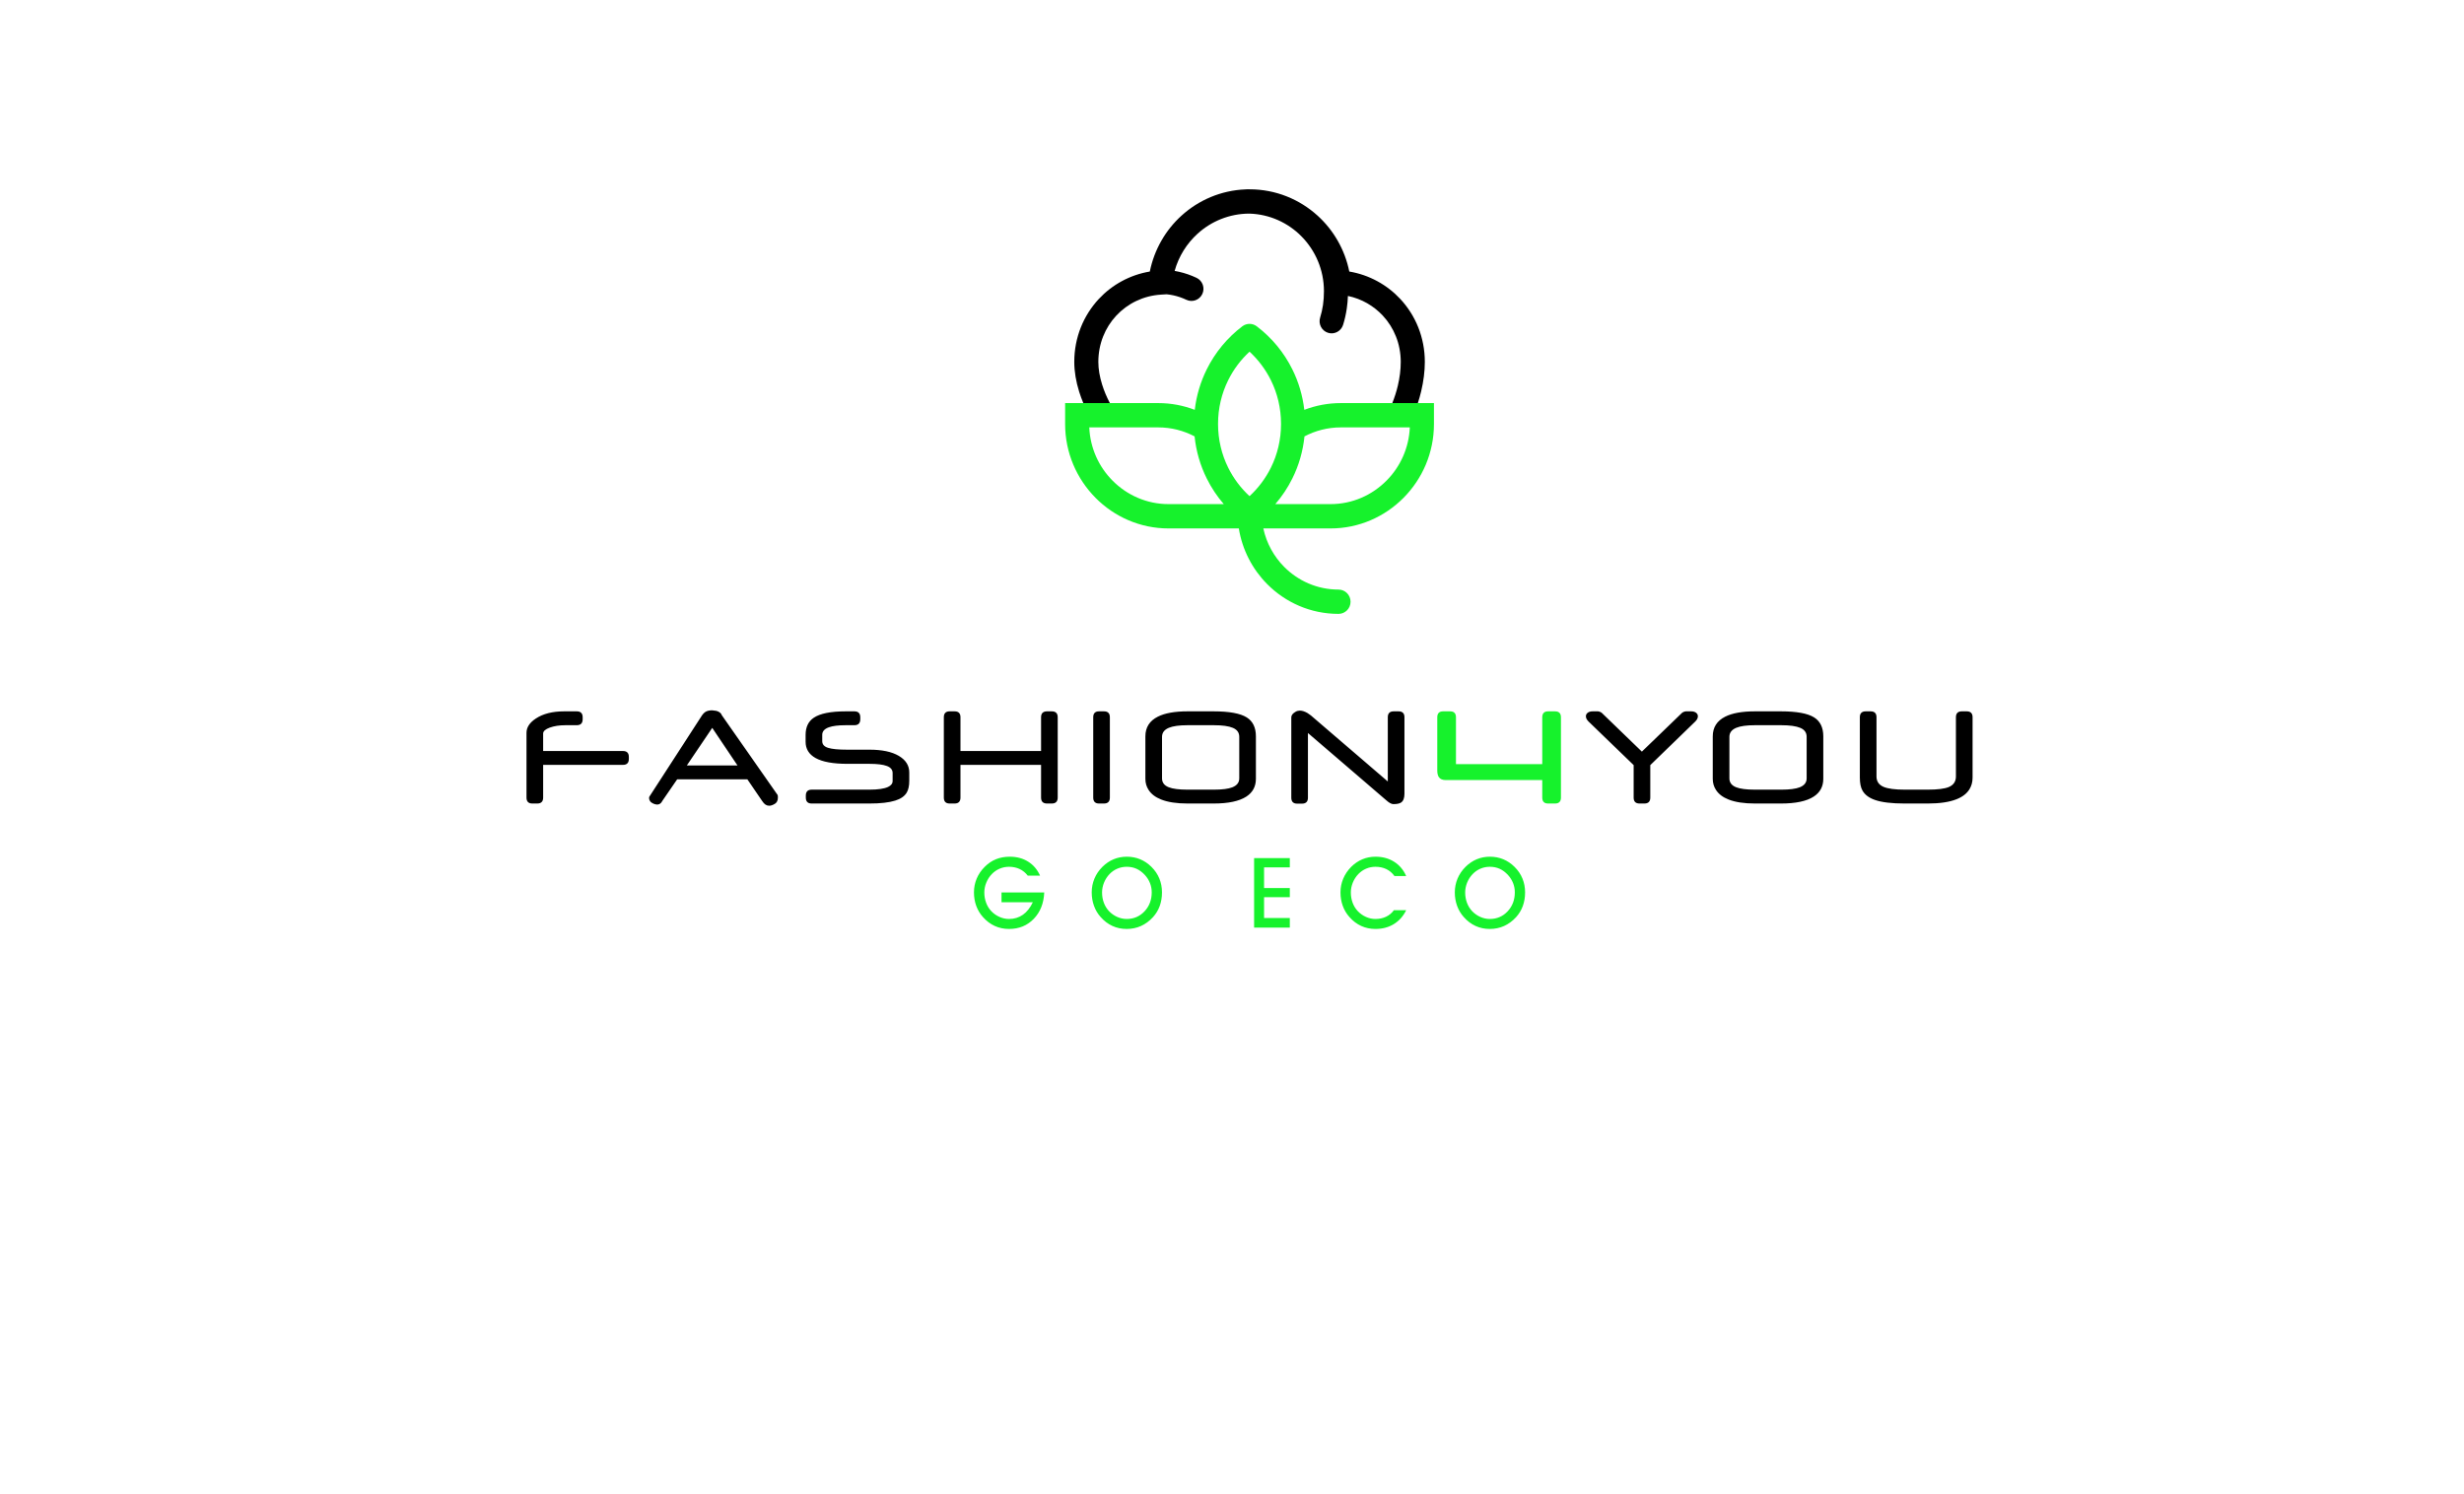
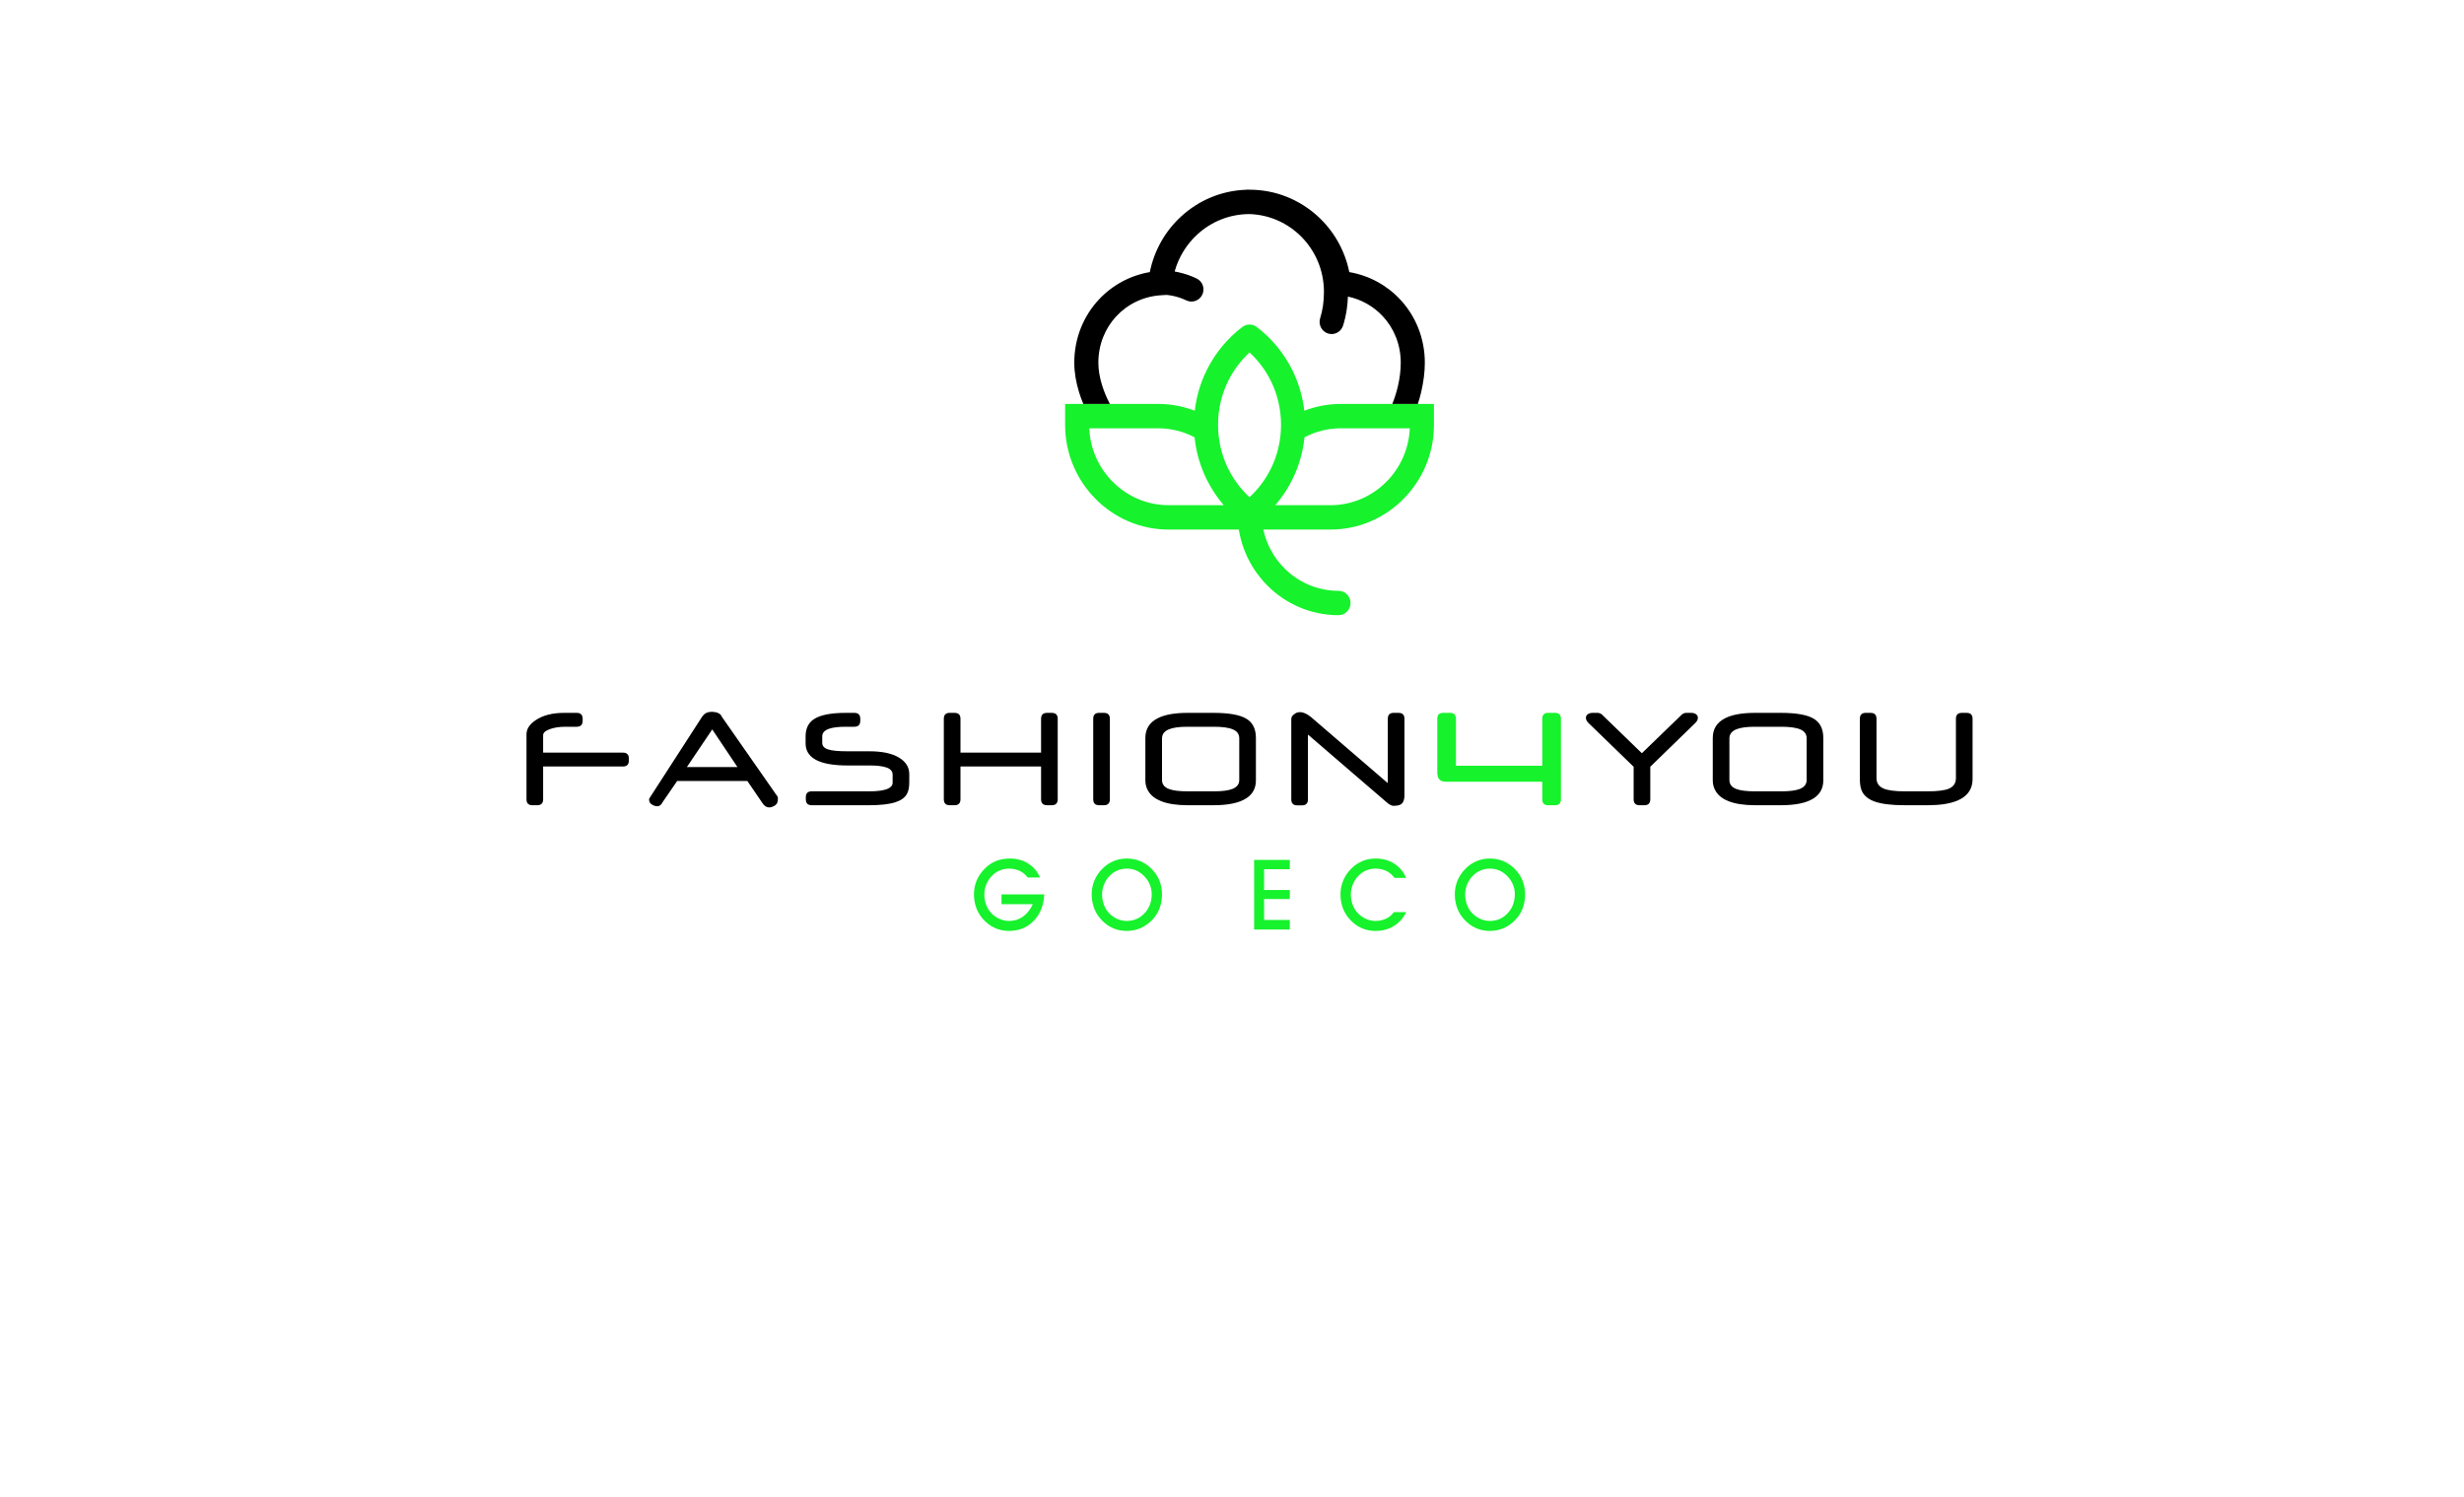
- <svg xmlns="http://www.w3.org/2000/svg" width="330" height="200" viewBox="0 0 330 200" fill="none">
-   <path d="M165.914 70.78H165.737H156.494C152.685 70.78 149.224 69.207 146.716 66.674C144.208 64.141 142.651 60.645 142.651 56.798V53.99H155.119C156.84 53.99 158.49 54.311 160.014 54.897C160.234 52.976 160.787 51.15 161.613 49.481C162.742 47.2 164.384 45.222 166.385 43.704C166.981 43.253 167.785 43.283 168.343 43.727C170.33 45.242 171.961 47.211 173.085 49.481C173.911 51.15 174.464 52.976 174.684 54.897C176.208 54.311 177.858 53.99 179.579 53.99H192.046V56.798C192.046 60.645 190.49 64.141 187.982 66.674C185.473 69.207 182.013 70.78 178.204 70.78H169.196C169.622 72.764 170.608 74.537 171.979 75.921C173.843 77.804 176.419 78.969 179.264 78.969C180.155 78.969 180.877 79.698 180.877 80.598C180.877 81.497 180.155 82.226 179.264 82.226C175.529 82.226 172.147 80.697 169.699 78.224C167.741 76.246 166.381 73.665 165.914 70.78ZM159.99 58.452C158.529 57.682 156.872 57.247 155.119 57.247H145.885C146 60.017 147.169 62.526 148.996 64.371C150.921 66.316 153.575 67.523 156.494 67.523H163.897C163 66.484 162.23 65.328 161.613 64.082C160.756 62.351 160.193 60.452 159.99 58.452ZM170.8 67.523H178.204C181.122 67.523 183.777 66.316 185.702 64.371C187.529 62.526 188.698 60.017 188.813 57.247H179.579C177.826 57.247 176.169 57.682 174.707 58.452C174.504 60.452 173.942 62.351 173.085 64.082C172.468 65.328 171.698 66.484 170.8 67.523ZM170.213 50.931C169.496 49.483 168.521 48.188 167.349 47.106C166.177 48.188 165.201 49.483 164.485 50.931C163.618 52.682 163.13 54.669 163.13 56.782C163.13 58.895 163.618 60.881 164.485 62.632C165.201 64.08 166.176 65.375 167.349 66.457C168.521 65.375 169.496 64.08 170.213 62.632C171.08 60.881 171.567 58.894 171.567 56.782C171.567 54.669 171.08 52.682 170.213 50.931Z" fill="#16F22C" />
-   <path d="M84.221 101.647C84.221 102.184 83.957 102.45 83.429 102.45H72.742V106.829C72.742 107.359 72.478 107.626 71.95 107.626H71.295C70.773 107.626 70.513 107.359 70.513 106.826V98.161C70.513 97.427 70.933 96.785 71.774 96.235C72.732 95.6 74 95.28 75.571 95.28H77.243C77.771 95.28 78.035 95.547 78.035 96.077V96.331C78.035 96.867 77.771 97.137 77.243 97.137H75.724C74.913 97.137 74.215 97.246 73.625 97.46C73.035 97.674 72.742 97.94 72.742 98.26V100.594H83.429C83.957 100.594 84.221 100.857 84.221 101.387V101.647ZM104.154 106.496C104.161 106.526 104.167 106.575 104.174 106.641C104.18 106.707 104.184 106.756 104.184 106.796C104.184 107.023 104.148 107.201 104.079 107.336C104.011 107.468 103.916 107.573 103.796 107.652C103.509 107.83 103.251 107.922 103.017 107.922C102.838 107.922 102.675 107.873 102.521 107.774C102.372 107.675 102.222 107.514 102.075 107.286L100.093 104.386H90.691L88.693 107.293C88.628 107.418 88.569 107.507 88.51 107.556C88.374 107.695 88.204 107.764 88.005 107.764C87.875 107.764 87.712 107.724 87.52 107.649C87.298 107.55 87.145 107.435 87.06 107.303C86.972 107.171 86.93 107.04 86.93 106.911C86.93 106.865 86.933 106.829 86.939 106.796C86.946 106.763 86.956 106.733 86.969 106.707L94.025 95.81C94.204 95.557 94.396 95.382 94.602 95.287C94.81 95.192 95.071 95.142 95.39 95.142C95.638 95.162 95.827 95.188 95.954 95.218C96.342 95.33 96.583 95.524 96.678 95.807L104.154 106.496ZM98.77 102.529L95.39 97.493L91.988 102.529H98.77ZM121.777 104.574C121.777 105.255 121.663 105.785 121.435 106.164C121.148 106.645 120.64 107 119.906 107.231C119.078 107.494 117.918 107.626 116.426 107.626H108.705C108.183 107.626 107.922 107.359 107.922 106.822V106.572C107.922 106.036 108.183 105.769 108.705 105.769H116.426C117.592 105.769 118.427 105.647 118.938 105.403C119.346 105.212 119.548 104.949 119.548 104.61V103.547C119.548 103.106 119.29 102.79 118.775 102.599C118.26 102.408 117.485 102.312 116.455 102.312H113.505C111.582 102.312 110.155 102.052 109.22 101.532C108.336 101.035 107.893 100.311 107.893 99.359V98.434C107.893 97.394 108.255 96.627 108.982 96.14C109.829 95.567 111.263 95.28 113.287 95.28H114.424C114.952 95.28 115.216 95.547 115.216 96.077V96.331C115.216 96.867 114.952 97.137 114.424 97.137H113.258C112.277 97.137 111.527 97.229 111.012 97.414C110.419 97.628 110.122 97.96 110.122 98.421V99.274C110.122 99.705 110.383 100.001 110.901 100.166C111.419 100.334 112.273 100.416 113.463 100.416H116.452C118.13 100.416 119.437 100.693 120.372 101.242C121.308 101.795 121.777 102.536 121.777 103.468V104.574ZM141.658 106.826C141.658 107.359 141.391 107.626 140.86 107.626H140.228C139.696 107.626 139.429 107.359 139.429 106.829V102.45H128.635V106.829C128.635 107.359 128.371 107.626 127.843 107.626H127.188C126.666 107.626 126.406 107.359 126.406 106.826V96.07C126.406 95.544 126.666 95.28 127.188 95.28H127.843C128.371 95.28 128.635 95.544 128.635 96.07V100.594H139.429V96.07C139.429 95.544 139.696 95.28 140.228 95.28H140.86C141.391 95.28 141.658 95.544 141.658 96.07V106.826ZM148.643 106.826C148.643 107.359 148.379 107.626 147.851 107.626H147.196C146.675 107.626 146.414 107.359 146.414 106.826V96.07C146.414 95.544 146.675 95.28 147.196 95.28H147.851C148.379 95.28 148.643 95.544 148.643 96.07V106.826ZM168.202 104.314C168.202 105.347 167.772 106.144 166.915 106.701C165.966 107.316 164.506 107.626 162.531 107.626H159.06C157.597 107.626 156.41 107.445 155.508 107.086C154.745 106.786 154.184 106.358 153.829 105.805C153.542 105.364 153.399 104.867 153.399 104.324V98.632C153.399 97.43 153.956 96.551 155.068 95.992C156.009 95.517 157.336 95.28 159.05 95.28H162.531C164.627 95.28 166.106 95.55 166.97 96.09C167.791 96.604 168.202 97.45 168.202 98.632V104.314ZM165.973 104.261V98.691C165.973 98.135 165.692 97.736 165.132 97.496C164.571 97.256 163.721 97.137 162.583 97.137H159.037C157.929 97.137 157.098 97.252 156.544 97.483C155.935 97.74 155.628 98.141 155.628 98.691V104.261C155.628 104.811 155.925 105.206 156.518 105.443C157.059 105.66 157.9 105.769 159.037 105.769H162.59C163.688 105.769 164.506 105.664 165.047 105.453C165.663 105.209 165.973 104.811 165.973 104.261ZM188.096 106.315C188.096 106.888 187.95 107.277 187.656 107.484C187.448 107.632 187.099 107.705 186.617 107.705C186.431 107.705 186.206 107.609 185.939 107.418C185.854 107.356 185.74 107.26 185.593 107.132L175.171 98.181V106.842C175.171 107.375 174.907 107.642 174.379 107.642H173.724C173.202 107.642 172.941 107.375 172.941 106.842V96.531V96.087C172.941 95.936 172.993 95.797 173.095 95.672C173.196 95.55 173.336 95.439 173.515 95.336C173.596 95.284 173.691 95.247 173.792 95.221C173.893 95.195 173.994 95.182 174.089 95.182C174.395 95.182 174.734 95.29 175.112 95.508C175.233 95.58 175.389 95.689 175.578 95.837L185.867 104.673V96.067C185.867 95.54 186.131 95.28 186.659 95.28H187.304C187.832 95.28 188.096 95.544 188.096 96.07V106.315ZM227.044 96.64L221.021 102.483V106.829C221.021 107.359 220.761 107.626 220.236 107.626H219.587C219.056 107.626 218.792 107.362 218.792 106.839V102.483L212.75 96.64C212.515 96.406 212.398 96.176 212.398 95.945C212.398 95.751 212.479 95.593 212.642 95.468C212.805 95.343 213.027 95.28 213.307 95.28H213.995C214.07 95.28 214.167 95.303 214.281 95.346C214.396 95.389 214.48 95.439 214.539 95.498L219.894 100.676L225.255 95.498C225.307 95.448 225.389 95.399 225.506 95.35C225.62 95.303 225.718 95.28 225.799 95.28H226.497C226.771 95.28 226.989 95.343 227.152 95.468C227.315 95.593 227.396 95.751 227.396 95.945C227.396 96.176 227.279 96.406 227.044 96.64ZM244.191 104.314C244.191 105.347 243.761 106.144 242.904 106.701C241.955 107.316 240.495 107.626 238.52 107.626H235.049C233.586 107.626 232.4 107.445 231.497 107.086C230.734 106.786 230.174 106.358 229.818 105.805C229.532 105.364 229.388 104.867 229.388 104.324V98.632C229.388 97.43 229.946 96.551 231.057 95.992C231.999 95.517 233.325 95.28 235.04 95.28H238.52C240.616 95.28 242.096 95.55 242.959 96.09C243.781 96.604 244.191 97.45 244.191 98.632V104.314ZM241.962 104.261V98.691C241.962 98.135 241.682 97.736 241.121 97.496C240.561 97.256 239.71 97.137 238.572 97.137H235.027C233.918 97.137 233.087 97.252 232.533 97.483C231.924 97.74 231.617 98.141 231.617 98.691V104.261C231.617 104.811 231.914 105.206 232.507 105.443C233.048 105.66 233.889 105.769 235.027 105.769H238.579C239.677 105.769 240.495 105.664 241.036 105.453C241.652 105.209 241.962 104.811 241.962 104.261ZM264.183 104.149C264.183 104.745 264.043 105.268 263.763 105.719C263.408 106.296 262.828 106.743 262.026 107.056C261.064 107.435 259.79 107.626 258.206 107.626H255.074C253.363 107.626 252.046 107.468 251.131 107.155C250.322 106.878 249.758 106.457 249.439 105.891C249.204 105.476 249.087 104.893 249.087 104.149V96.07C249.087 95.544 249.348 95.28 249.869 95.28H250.524C251.052 95.28 251.316 95.544 251.316 96.07V103.998C251.316 104.659 251.632 105.124 252.261 105.394C252.842 105.644 253.787 105.769 255.097 105.769H258.174C259.503 105.769 260.448 105.65 261.009 105.413C261.638 105.143 261.954 104.676 261.954 104.008V96.07C261.954 95.544 262.218 95.28 262.749 95.28H263.398C263.923 95.28 264.183 95.544 264.183 96.07V104.149Z" fill="black" />
-   <path d="M209.055 106.826C209.055 107.359 208.791 107.626 208.267 107.626H207.331C206.813 107.626 206.552 107.359 206.552 106.826V104.485H193.62C193.193 104.485 192.89 104.357 192.711 104.1C192.564 103.896 192.492 103.593 192.492 103.195V96.081C192.492 95.547 192.753 95.281 193.271 95.281H194.217C194.735 95.281 194.996 95.547 194.996 96.081V102.352H206.552V96.081C206.552 95.547 206.813 95.281 207.331 95.281H208.267C208.791 95.281 209.055 95.547 209.055 96.081V106.826Z" fill="#16F22C" />
-   <path d="M134.132 119.543H139.853C139.791 120.996 139.322 122.172 138.451 123.074C137.58 123.975 136.474 124.427 135.139 124.427C134.443 124.427 133.804 124.292 133.218 124.023C132.633 123.755 132.108 123.357 131.641 122.829C131.248 122.391 130.95 121.891 130.746 121.33C130.543 120.769 130.442 120.171 130.442 119.532C130.442 118.879 130.565 118.262 130.809 117.677C131.055 117.094 131.414 116.568 131.889 116.099C132.337 115.647 132.838 115.309 133.393 115.086C133.949 114.861 134.564 114.75 135.241 114.75C136.176 114.75 136.995 114.97 137.699 115.411C138.404 115.852 138.937 116.479 139.296 117.29H137.65C137.345 116.895 136.98 116.599 136.556 116.398C136.131 116.199 135.658 116.099 135.137 116.099C134.7 116.099 134.283 116.182 133.89 116.348C133.495 116.513 133.145 116.756 132.84 117.07C132.522 117.397 132.274 117.779 132.097 118.214C131.917 118.65 131.829 119.093 131.829 119.545C131.829 120.029 131.909 120.488 132.071 120.922C132.231 121.354 132.462 121.727 132.762 122.044C133.08 122.375 133.447 122.633 133.862 122.816C134.277 123 134.7 123.091 135.132 123.091C135.837 123.091 136.457 122.904 136.995 122.526C137.533 122.148 137.976 121.59 138.324 120.852H134.132V119.543ZM147.598 119.545C147.598 120.029 147.678 120.488 147.838 120.922C148 121.354 148.229 121.727 148.529 122.044C148.847 122.375 149.212 122.633 149.625 122.816C150.04 123 150.461 123.091 150.891 123.091C151.846 123.091 152.643 122.749 153.285 122.066C153.927 121.382 154.248 120.533 154.248 119.519C154.248 119.089 154.171 118.678 154.017 118.288C153.864 117.897 153.639 117.539 153.343 117.212C152.993 116.832 152.617 116.551 152.218 116.369C151.82 116.188 151.377 116.099 150.891 116.099C150.457 116.099 150.044 116.182 149.651 116.348C149.257 116.513 148.91 116.756 148.605 117.07C148.29 117.397 148.041 117.779 147.864 118.214C147.687 118.65 147.598 119.093 147.598 119.545ZM146.211 119.532C146.211 118.879 146.334 118.262 146.578 117.677C146.822 117.094 147.181 116.568 147.654 116.099C148.102 115.656 148.598 115.32 149.145 115.093C149.692 114.864 150.279 114.75 150.908 114.75C151.552 114.75 152.15 114.864 152.701 115.093C153.252 115.32 153.756 115.66 154.212 116.112C154.681 116.577 155.033 117.096 155.268 117.67C155.504 118.246 155.623 118.866 155.623 119.532C155.623 120.191 155.521 120.8 155.318 121.356C155.117 121.913 154.812 122.41 154.408 122.856C153.931 123.375 153.397 123.766 152.809 124.03C152.22 124.294 151.582 124.427 150.895 124.427C150.202 124.427 149.564 124.292 148.981 124.023C148.395 123.755 147.873 123.357 147.408 122.829C147.015 122.391 146.717 121.891 146.516 121.33C146.313 120.769 146.211 120.171 146.211 119.532ZM172.743 124.244H167.96V114.933H172.743V116.177H169.295V118.953H172.743V120.171H169.295V122.96H172.743V124.244ZM188.331 121.913C187.931 122.725 187.376 123.347 186.669 123.779C185.963 124.211 185.144 124.427 184.211 124.427C183.519 124.427 182.882 124.292 182.296 124.023C181.713 123.755 181.188 123.357 180.726 122.829C180.332 122.391 180.034 121.891 179.833 121.33C179.63 120.769 179.529 120.171 179.529 119.532C179.529 118.884 179.652 118.268 179.896 117.688C180.14 117.105 180.499 116.577 180.972 116.099C181.419 115.656 181.916 115.32 182.463 115.093C183.007 114.864 183.595 114.75 184.224 114.75C185.17 114.75 186 114.975 186.715 115.427C187.43 115.878 187.968 116.518 188.331 117.343H186.762C186.466 116.93 186.103 116.62 185.673 116.411C185.241 116.204 184.755 116.099 184.209 116.099C183.774 116.099 183.362 116.182 182.968 116.348C182.575 116.513 182.227 116.756 181.923 117.07C181.607 117.397 181.359 117.779 181.182 118.214C181.004 118.65 180.916 119.093 180.916 119.545C180.916 120.029 180.996 120.488 181.156 120.922C181.318 121.354 181.547 121.727 181.847 122.044C182.162 122.375 182.528 122.633 182.942 122.816C183.355 123 183.779 123.091 184.209 123.091C184.736 123.091 185.213 122.991 185.637 122.788C186.06 122.587 186.41 122.295 186.685 121.913H188.331ZM196.229 119.545C196.229 120.029 196.309 120.488 196.469 120.922C196.631 121.354 196.86 121.727 197.16 122.044C197.478 122.375 197.843 122.633 198.256 122.816C198.67 123 199.092 123.091 199.522 123.091C200.477 123.091 201.274 122.749 201.916 122.066C202.557 121.382 202.879 120.533 202.879 119.519C202.879 119.089 202.802 118.678 202.648 118.288C202.495 117.897 202.27 117.539 201.974 117.212C201.624 116.832 201.248 116.551 200.848 116.369C200.451 116.188 200.008 116.099 199.522 116.099C199.088 116.099 198.675 116.182 198.282 116.348C197.888 116.513 197.541 116.756 197.236 117.07C196.92 117.397 196.672 117.779 196.495 118.214C196.318 118.65 196.229 119.093 196.229 119.545ZM194.842 119.532C194.842 118.879 194.965 118.262 195.209 117.677C195.453 117.094 195.812 116.568 196.285 116.099C196.732 115.656 197.229 115.32 197.776 115.093C198.323 114.864 198.91 114.75 199.539 114.75C200.183 114.75 200.781 114.864 201.332 115.093C201.883 115.32 202.387 115.66 202.843 116.112C203.312 116.577 203.664 117.096 203.899 117.67C204.135 118.246 204.254 118.866 204.254 119.532C204.254 120.191 204.152 120.8 203.949 121.356C203.748 121.913 203.443 122.41 203.039 122.856C202.562 123.375 202.028 123.766 201.44 124.03C200.851 124.294 200.213 124.427 199.526 124.427C198.833 124.427 198.195 124.292 197.612 124.023C197.026 123.755 196.503 123.357 196.039 122.829C195.646 122.391 195.348 121.891 195.147 121.33C194.943 120.769 194.842 120.171 194.842 119.532Z" fill="#16F22C" />
-   <path d="M160.253 37.217C161.056 37.596 161.403 38.562 161.028 39.373C160.652 40.185 159.696 40.535 158.893 40.156C158.353 39.9 157.783 39.701 157.191 39.568C156.889 39.5 156.575 39.449 156.249 39.417L155.486 39.464C153.125 39.609 151.011 40.654 149.497 42.281C148.01 43.878 147.1 46.045 147.1 48.481C147.1 49.434 147.279 50.461 147.603 51.5C147.865 52.34 148.217 53.18 148.643 53.99H145.087C144.874 53.484 144.688 52.974 144.529 52.467C144.108 51.115 143.876 49.761 143.876 48.481C143.876 45.186 145.121 42.239 147.154 40.054C148.932 38.144 151.313 36.824 153.992 36.37C154.586 33.422 156.109 30.818 158.237 28.886C160.529 26.805 163.519 25.497 166.807 25.366C166.877 25.357 166.949 25.352 167.022 25.352C167.126 25.352 167.23 25.353 167.333 25.356L167.35 25.356C170.851 25.356 174.046 26.691 176.463 28.886C178.591 30.818 180.114 33.422 180.708 36.37C183.387 36.824 185.768 38.144 187.546 40.054C189.579 42.239 190.824 45.186 190.824 48.481C190.824 49.726 190.654 51.068 190.331 52.423C190.206 52.947 190.058 53.471 189.888 53.99H186.469C186.774 53.23 187.022 52.45 187.207 51.673C187.464 50.594 187.6 49.508 187.6 48.481C187.6 46.045 186.69 43.878 185.203 42.281C183.975 40.962 182.354 40.025 180.526 39.641C180.504 40.215 180.453 40.775 180.373 41.32C180.26 42.094 180.093 42.825 179.878 43.512C179.61 44.369 178.705 44.844 177.857 44.574C177.008 44.303 176.537 43.389 176.805 42.532C176.972 41.999 177.101 41.438 177.187 40.85C177.27 40.275 177.314 39.66 177.314 39.005C177.314 36.134 176.162 33.535 174.3 31.654C172.499 29.835 170.033 28.687 167.303 28.613C164.644 28.625 162.222 29.64 160.391 31.303C158.94 32.62 157.858 34.341 157.318 36.287C157.507 36.32 157.696 36.357 157.884 36.4C158.713 36.586 159.506 36.862 160.253 37.217Z" fill="black" />
+ <svg xmlns="http://www.w3.org/2000/svg" width="191" height="116" viewBox="0 0 191 116" fill="none">
+   <path d="M96.029 41.053H95.926H90.577C88.372 41.053 86.369 40.14 84.917 38.671C83.466 37.202 82.564 35.174 82.564 32.943V31.314H89.781C90.777 31.314 91.732 31.501 92.614 31.84C92.741 30.726 93.061 29.667 93.539 28.699C94.193 27.376 95.143 26.229 96.301 25.348C96.646 25.087 97.112 25.104 97.435 25.362C98.585 26.241 99.529 27.383 100.179 28.699C100.657 29.667 100.977 30.726 101.105 31.84C101.987 31.501 102.942 31.314 103.938 31.314H111.154V32.943C111.154 35.174 110.253 37.202 108.801 38.671C107.349 40.14 105.347 41.053 103.142 41.053H97.928C98.175 42.203 98.746 43.231 99.539 44.034C100.618 45.127 102.109 45.802 103.756 45.802C104.271 45.802 104.689 46.225 104.689 46.747C104.689 47.268 104.271 47.691 103.756 47.691C101.594 47.691 99.636 46.804 98.219 45.37C97.086 44.223 96.299 42.726 96.029 41.053ZM92.6 33.902C91.754 33.456 90.795 33.203 89.781 33.203H84.436C84.503 34.81 85.179 36.265 86.237 37.335C87.351 38.463 88.887 39.163 90.577 39.163H94.861C94.342 38.561 93.897 37.89 93.539 37.168C93.043 36.163 92.718 35.062 92.6 33.902ZM98.857 39.163H103.142C104.831 39.163 106.368 38.463 107.482 37.335C108.539 36.265 109.216 34.81 109.282 33.203H103.938C102.923 33.203 101.964 33.456 101.118 33.902C101.001 35.062 100.675 36.163 100.179 37.168C99.822 37.89 99.376 38.56 98.857 39.163ZM98.517 29.54C98.102 28.7 97.538 27.949 96.859 27.322C96.181 27.949 95.616 28.701 95.202 29.54C94.7 30.556 94.418 31.708 94.418 32.933C94.418 34.159 94.7 35.311 95.202 36.326C95.616 37.166 96.18 37.918 96.859 38.545C97.538 37.918 98.102 37.166 98.517 36.326C99.019 35.311 99.301 34.159 99.301 32.933C99.301 31.708 99.019 30.556 98.517 29.54Z" fill="#16F22C" />
+   <path d="M48.746 58.956C48.746 59.267 48.593 59.421 48.288 59.421H42.102V61.961C42.102 62.268 41.949 62.423 41.644 62.423H41.265C40.963 62.423 40.812 62.268 40.812 61.959V56.934C40.812 56.508 41.055 56.135 41.542 55.817C42.097 55.448 42.83 55.263 43.74 55.263H44.707C45.013 55.263 45.166 55.417 45.166 55.725V55.872C45.166 56.183 45.013 56.34 44.707 56.34H43.828C43.359 56.34 42.955 56.403 42.614 56.527C42.272 56.651 42.102 56.806 42.102 56.991V58.345H48.288C48.593 58.345 48.746 58.497 48.746 58.805V58.956ZM60.283 61.768C60.287 61.785 60.291 61.814 60.295 61.852C60.298 61.89 60.3 61.919 60.3 61.942C60.3 62.074 60.28 62.177 60.24 62.255C60.2 62.332 60.145 62.392 60.076 62.438C59.91 62.542 59.761 62.595 59.625 62.595C59.521 62.595 59.427 62.566 59.338 62.509C59.252 62.452 59.165 62.358 59.08 62.226L57.933 60.544H52.491L51.334 62.23C51.297 62.303 51.263 62.354 51.229 62.383C51.15 62.463 51.051 62.503 50.936 62.503C50.861 62.503 50.767 62.48 50.655 62.437C50.527 62.379 50.438 62.312 50.389 62.236C50.339 62.159 50.314 62.083 50.314 62.009C50.314 61.982 50.316 61.961 50.32 61.942C50.323 61.923 50.329 61.905 50.337 61.89L54.42 55.57C54.524 55.423 54.636 55.322 54.754 55.267C54.875 55.211 55.026 55.183 55.211 55.183C55.354 55.194 55.464 55.209 55.537 55.227C55.762 55.291 55.901 55.404 55.956 55.568L60.283 61.768ZM57.167 59.467L55.211 56.546L53.242 59.467H57.167ZM70.483 60.653C70.483 61.048 70.417 61.355 70.285 61.575C70.119 61.854 69.825 62.06 69.4 62.194C68.921 62.347 68.25 62.423 67.386 62.423H62.917C62.615 62.423 62.464 62.268 62.464 61.957V61.812C62.464 61.501 62.615 61.346 62.917 61.346H67.386C68.061 61.346 68.544 61.276 68.84 61.134C69.076 61.023 69.193 60.871 69.193 60.674V60.057C69.193 59.802 69.044 59.618 68.746 59.508C68.448 59.397 67.999 59.341 67.403 59.341H65.695C64.582 59.341 63.756 59.19 63.215 58.889C62.704 58.6 62.447 58.181 62.447 57.629V57.092C62.447 56.489 62.657 56.044 63.078 55.761C63.568 55.429 64.398 55.263 65.569 55.263H66.227C66.533 55.263 66.686 55.417 66.686 55.725V55.872C66.686 56.183 66.533 56.34 66.227 56.34H65.552C64.985 56.34 64.55 56.393 64.252 56.5C63.909 56.624 63.737 56.817 63.737 57.084V57.579C63.737 57.829 63.888 58.001 64.188 58.096C64.488 58.194 64.982 58.242 65.671 58.242H67.401C68.372 58.242 69.129 58.402 69.67 58.721C70.212 59.041 70.483 59.471 70.483 60.012V60.653ZM81.99 61.959C81.99 62.268 81.835 62.423 81.528 62.423H81.162C80.854 62.423 80.7 62.268 80.7 61.961V59.421H74.452V61.961C74.452 62.268 74.3 62.423 73.994 62.423H73.615C73.313 62.423 73.162 62.268 73.162 61.959V55.721C73.162 55.416 73.313 55.263 73.615 55.263H73.994C74.3 55.263 74.452 55.416 74.452 55.721V58.345H80.7V55.721C80.7 55.416 80.854 55.263 81.162 55.263H81.528C81.835 55.263 81.99 55.416 81.99 55.721V61.959ZM86.033 61.959C86.033 62.268 85.88 62.423 85.574 62.423H85.195C84.894 62.423 84.743 62.268 84.743 61.959V55.721C84.743 55.416 84.894 55.263 85.195 55.263H85.574C85.88 55.263 86.033 55.416 86.033 55.721V61.959ZM97.353 60.502C97.353 61.102 97.105 61.564 96.608 61.887C96.059 62.243 95.214 62.423 94.071 62.423H92.062C91.215 62.423 90.528 62.318 90.006 62.11C89.565 61.936 89.24 61.688 89.034 61.367C88.868 61.111 88.785 60.823 88.785 60.508V57.207C88.785 56.51 89.108 56 89.751 55.675C90.296 55.4 91.064 55.263 92.056 55.263H94.071C95.284 55.263 96.14 55.419 96.64 55.733C97.115 56.03 97.353 56.521 97.353 57.207V60.502ZM96.063 60.472V57.241C96.063 56.918 95.901 56.687 95.576 56.548C95.252 56.408 94.76 56.34 94.101 56.34H92.049C91.407 56.34 90.927 56.407 90.606 56.54C90.253 56.689 90.076 56.922 90.076 57.241V60.472C90.076 60.791 90.248 61.02 90.591 61.157C90.904 61.283 91.391 61.346 92.049 61.346H94.105C94.741 61.346 95.214 61.285 95.527 61.163C95.884 61.021 96.063 60.791 96.063 60.472ZM108.868 61.663C108.868 61.995 108.783 62.221 108.613 62.341C108.493 62.427 108.291 62.469 108.012 62.469C107.904 62.469 107.774 62.413 107.619 62.303C107.57 62.267 107.504 62.211 107.419 62.137L101.387 56.945V61.969C101.387 62.278 101.234 62.433 100.929 62.433H100.549C100.247 62.433 100.096 62.278 100.096 61.969V55.988V55.731C100.096 55.643 100.126 55.563 100.185 55.49C100.244 55.419 100.325 55.355 100.428 55.295C100.475 55.265 100.53 55.244 100.589 55.228C100.647 55.213 100.706 55.206 100.761 55.206C100.938 55.206 101.134 55.269 101.353 55.395C101.423 55.437 101.513 55.5 101.622 55.586L107.578 60.711V55.719C107.578 55.414 107.73 55.263 108.036 55.263H108.409C108.715 55.263 108.868 55.416 108.868 55.721V61.663ZM131.41 56.051L127.924 59.44V61.961C127.924 62.268 127.774 62.423 127.47 62.423H127.094C126.787 62.423 126.634 62.27 126.634 61.967V59.44L123.137 56.051C123.001 55.916 122.933 55.782 122.933 55.648C122.933 55.536 122.98 55.444 123.075 55.372C123.169 55.299 123.298 55.263 123.46 55.263H123.858C123.901 55.263 123.957 55.276 124.023 55.301C124.09 55.326 124.138 55.355 124.173 55.389L127.272 58.392L130.375 55.389C130.405 55.36 130.452 55.332 130.52 55.303C130.586 55.276 130.643 55.263 130.69 55.263H131.094C131.252 55.263 131.379 55.299 131.473 55.372C131.567 55.444 131.614 55.536 131.614 55.648C131.614 55.782 131.546 55.916 131.41 56.051ZM141.335 60.502C141.335 61.102 141.086 61.564 140.59 61.887C140.041 62.243 139.196 62.423 138.053 62.423H136.044C135.197 62.423 134.51 62.318 133.988 62.11C133.546 61.936 133.222 61.688 133.016 61.367C132.85 61.111 132.767 60.823 132.767 60.508V57.207C132.767 56.51 133.09 56 133.733 55.675C134.278 55.4 135.046 55.263 136.038 55.263H138.053C139.266 55.263 140.122 55.419 140.622 55.733C141.098 56.03 141.335 56.521 141.335 57.207V60.502ZM140.045 60.472V57.241C140.045 56.918 139.883 56.687 139.558 56.548C139.234 56.408 138.741 56.34 138.083 56.34H136.031C135.389 56.34 134.908 56.407 134.587 56.54C134.235 56.689 134.057 56.922 134.057 57.241V60.472C134.057 60.791 134.229 61.02 134.572 61.157C134.885 61.283 135.372 61.346 136.031 61.346H138.087C138.722 61.346 139.196 61.285 139.509 61.163C139.865 61.021 140.045 60.791 140.045 60.472ZM152.906 60.407C152.906 60.752 152.825 61.056 152.663 61.317C152.457 61.652 152.122 61.911 151.658 62.093C151.101 62.312 150.363 62.423 149.447 62.423H147.634C146.643 62.423 145.881 62.332 145.352 62.15C144.883 61.989 144.557 61.745 144.372 61.417C144.236 61.176 144.169 60.838 144.169 60.407V55.721C144.169 55.416 144.32 55.263 144.621 55.263H145C145.306 55.263 145.459 55.416 145.459 55.721V60.319C145.459 60.702 145.642 60.972 146.006 61.129C146.342 61.274 146.889 61.346 147.647 61.346H149.428C150.197 61.346 150.744 61.277 151.069 61.14C151.433 60.983 151.616 60.712 151.616 60.325V55.721C151.616 55.416 151.769 55.263 152.076 55.263H152.452C152.755 55.263 152.906 55.416 152.906 55.721V60.407Z" fill="black" />
+   <path d="M120.999 61.959C120.999 62.268 120.846 62.423 120.542 62.423H120.001C119.701 62.423 119.55 62.268 119.55 61.959V60.601H112.065C111.818 60.601 111.642 60.527 111.539 60.378C111.454 60.26 111.412 60.084 111.412 59.853V55.727C111.412 55.417 111.563 55.263 111.863 55.263H112.411C112.71 55.263 112.861 55.417 112.861 55.727V59.364H119.55V55.727C119.55 55.417 119.701 55.263 120.001 55.263H120.542C120.846 55.263 120.999 55.417 120.999 55.727V61.959Z" fill="#16F22C" />
+   <path d="M77.634 69.335H80.945C80.909 70.178 80.638 70.86 80.134 71.383C79.629 71.906 78.989 72.168 78.217 72.168C77.814 72.168 77.444 72.09 77.105 71.933C76.766 71.778 76.462 71.547 76.192 71.241C75.965 70.987 75.792 70.697 75.674 70.372C75.556 70.046 75.498 69.699 75.498 69.329C75.498 68.95 75.569 68.592 75.71 68.253C75.853 67.915 76.061 67.61 76.336 67.338C76.595 67.075 76.885 66.879 77.206 66.75C77.528 66.62 77.884 66.555 78.276 66.555C78.817 66.555 79.291 66.683 79.698 66.939C80.106 67.194 80.415 67.558 80.623 68.028H79.67C79.493 67.799 79.282 67.628 79.037 67.511C78.791 67.396 78.517 67.338 78.216 67.338C77.963 67.338 77.721 67.386 77.494 67.482C77.265 67.578 77.062 67.719 76.886 67.901C76.702 68.09 76.558 68.312 76.456 68.564C76.352 68.817 76.301 69.074 76.301 69.336C76.301 69.617 76.347 69.883 76.441 70.135C76.534 70.385 76.667 70.602 76.841 70.786C77.025 70.978 77.237 71.127 77.478 71.234C77.718 71.34 77.963 71.393 78.213 71.393C78.621 71.393 78.98 71.284 79.291 71.065C79.602 70.846 79.859 70.522 80.06 70.094H77.634V69.335ZM85.428 69.336C85.428 69.617 85.474 69.883 85.567 70.135C85.66 70.385 85.793 70.602 85.967 70.786C86.151 70.978 86.362 71.127 86.601 71.234C86.841 71.34 87.085 71.393 87.334 71.393C87.886 71.393 88.348 71.195 88.719 70.799C89.091 70.402 89.277 69.909 89.277 69.321C89.277 69.072 89.232 68.833 89.143 68.607C89.054 68.38 88.924 68.173 88.753 67.983C88.55 67.763 88.333 67.6 88.102 67.494C87.871 67.389 87.615 67.338 87.334 67.338C87.082 67.338 86.843 67.386 86.616 67.482C86.388 67.578 86.187 67.719 86.011 67.901C85.828 68.09 85.684 68.312 85.582 68.564C85.479 68.817 85.428 69.074 85.428 69.336ZM84.625 69.329C84.625 68.95 84.696 68.592 84.837 68.253C84.979 67.915 85.186 67.61 85.46 67.338C85.719 67.081 86.007 66.886 86.323 66.754C86.64 66.621 86.98 66.555 87.344 66.555C87.716 66.555 88.062 66.621 88.381 66.754C88.7 66.886 88.992 67.083 89.256 67.345C89.527 67.615 89.731 67.916 89.867 68.249C90.004 68.583 90.073 68.942 90.073 69.329C90.073 69.711 90.013 70.064 89.896 70.387C89.78 70.71 89.603 70.998 89.369 71.257C89.093 71.558 88.784 71.784 88.444 71.938C88.103 72.091 87.734 72.168 87.336 72.168C86.935 72.168 86.566 72.09 86.228 71.933C85.889 71.778 85.587 71.547 85.318 71.241C85.09 70.987 84.918 70.697 84.802 70.372C84.684 70.046 84.625 69.699 84.625 69.329ZM99.981 72.062H97.213V66.661H99.981V67.383H97.986V68.993H99.981V69.699H97.986V71.317H99.981V72.062ZM109.003 70.71C108.772 71.181 108.451 71.541 108.042 71.792C107.633 72.043 107.159 72.168 106.619 72.168C106.218 72.168 105.85 72.09 105.511 71.933C105.173 71.778 104.869 71.547 104.602 71.241C104.374 70.987 104.201 70.697 104.085 70.372C103.967 70.046 103.909 69.699 103.909 69.329C103.909 68.953 103.98 68.596 104.121 68.259C104.263 67.921 104.47 67.615 104.744 67.338C105.003 67.081 105.291 66.886 105.607 66.754C105.922 66.621 106.262 66.555 106.626 66.555C107.174 66.555 107.654 66.686 108.068 66.948C108.482 67.209 108.793 67.581 109.003 68.059H108.095C107.924 67.82 107.714 67.64 107.465 67.519C107.215 67.398 106.934 67.338 106.618 67.338C106.366 67.338 106.128 67.386 105.899 67.482C105.672 67.578 105.471 67.719 105.295 67.901C105.112 68.09 104.968 68.312 104.866 68.564C104.763 68.817 104.712 69.074 104.712 69.336C104.712 69.617 104.758 69.883 104.851 70.135C104.944 70.385 105.077 70.602 105.251 70.786C105.433 70.978 105.645 71.127 105.884 71.234C106.123 71.34 106.369 71.393 106.618 71.393C106.923 71.393 107.199 71.335 107.444 71.217C107.689 71.101 107.892 70.931 108.051 70.71H109.003ZM113.575 69.336C113.575 69.617 113.621 69.883 113.714 70.135C113.807 70.385 113.94 70.602 114.114 70.786C114.298 70.978 114.509 71.127 114.748 71.234C114.988 71.34 115.232 71.393 115.481 71.393C116.033 71.393 116.495 71.195 116.866 70.799C117.237 70.402 117.424 69.909 117.424 69.321C117.424 69.072 117.379 68.833 117.29 68.607C117.201 68.38 117.071 68.173 116.9 67.983C116.697 67.763 116.48 67.6 116.248 67.494C116.018 67.389 115.762 67.338 115.481 67.338C115.23 67.338 114.99 67.386 114.763 67.482C114.535 67.578 114.334 67.719 114.158 67.901C113.975 68.09 113.831 68.312 113.729 68.564C113.626 68.817 113.575 69.074 113.575 69.336ZM112.772 69.329C112.772 68.95 112.843 68.592 112.984 68.253C113.126 67.915 113.333 67.61 113.607 67.338C113.866 67.081 114.154 66.886 114.47 66.754C114.787 66.621 115.126 66.555 115.491 66.555C115.863 66.555 116.209 66.621 116.528 66.754C116.847 66.886 117.139 67.083 117.403 67.345C117.674 67.615 117.878 67.916 118.014 68.249C118.151 68.583 118.22 68.942 118.22 69.329C118.22 69.711 118.161 70.064 118.043 70.387C117.927 70.71 117.75 70.998 117.516 71.257C117.24 71.558 116.931 71.784 116.591 71.938C116.25 72.091 115.881 72.168 115.483 72.168C115.082 72.168 114.713 72.09 114.375 71.933C114.036 71.778 113.733 71.547 113.465 71.241C113.237 70.987 113.065 70.697 112.949 70.372C112.83 70.046 112.772 69.699 112.772 69.329Z" fill="#16F22C" />
+   <path d="M92.753 21.586C93.218 21.806 93.418 22.366 93.201 22.837C92.984 23.307 92.43 23.51 91.966 23.29C91.653 23.142 91.323 23.026 90.981 22.949C90.806 22.91 90.624 22.88 90.435 22.862L89.994 22.889C88.627 22.973 87.404 23.579 86.527 24.523C85.667 25.449 85.14 26.706 85.14 28.119C85.14 28.672 85.243 29.267 85.431 29.87C85.583 30.357 85.786 30.844 86.033 31.314H83.975C83.852 31.02 83.744 30.725 83.652 30.431C83.408 29.647 83.274 28.861 83.274 28.119C83.274 26.208 83.995 24.498 85.171 23.231C86.2 22.123 87.578 21.358 89.129 21.094C89.473 19.384 90.354 17.874 91.586 16.754C92.912 15.547 94.643 14.788 96.546 14.713C96.587 14.707 96.628 14.704 96.671 14.704C96.731 14.704 96.791 14.705 96.85 14.706L96.86 14.706C98.887 14.706 100.736 15.481 102.135 16.754C103.367 17.874 104.248 19.384 104.592 21.094C106.142 21.358 107.521 22.123 108.55 23.231C109.726 24.498 110.447 26.208 110.447 28.119C110.447 28.841 110.348 29.619 110.162 30.405C110.089 30.709 110.004 31.013 109.905 31.314H107.926C108.103 30.874 108.246 30.421 108.353 29.97C108.502 29.345 108.581 28.715 108.581 28.119C108.581 26.706 108.054 25.449 107.193 24.523C106.483 23.758 105.545 23.215 104.486 22.991C104.474 23.325 104.444 23.649 104.398 23.966C104.333 24.415 104.236 24.838 104.111 25.237C103.956 25.734 103.433 26.01 102.942 25.853C102.45 25.696 102.178 25.166 102.333 24.668C102.429 24.359 102.504 24.034 102.554 23.693C102.602 23.359 102.627 23.003 102.627 22.623C102.627 20.958 101.961 19.45 100.883 18.359C99.841 17.304 98.413 16.638 96.833 16.595C95.294 16.602 93.892 17.191 92.833 18.156C91.993 18.92 91.367 19.917 91.054 21.046C91.163 21.065 91.273 21.087 91.382 21.112C91.861 21.22 92.32 21.38 92.753 21.586Z" fill="black" />
</svg>
